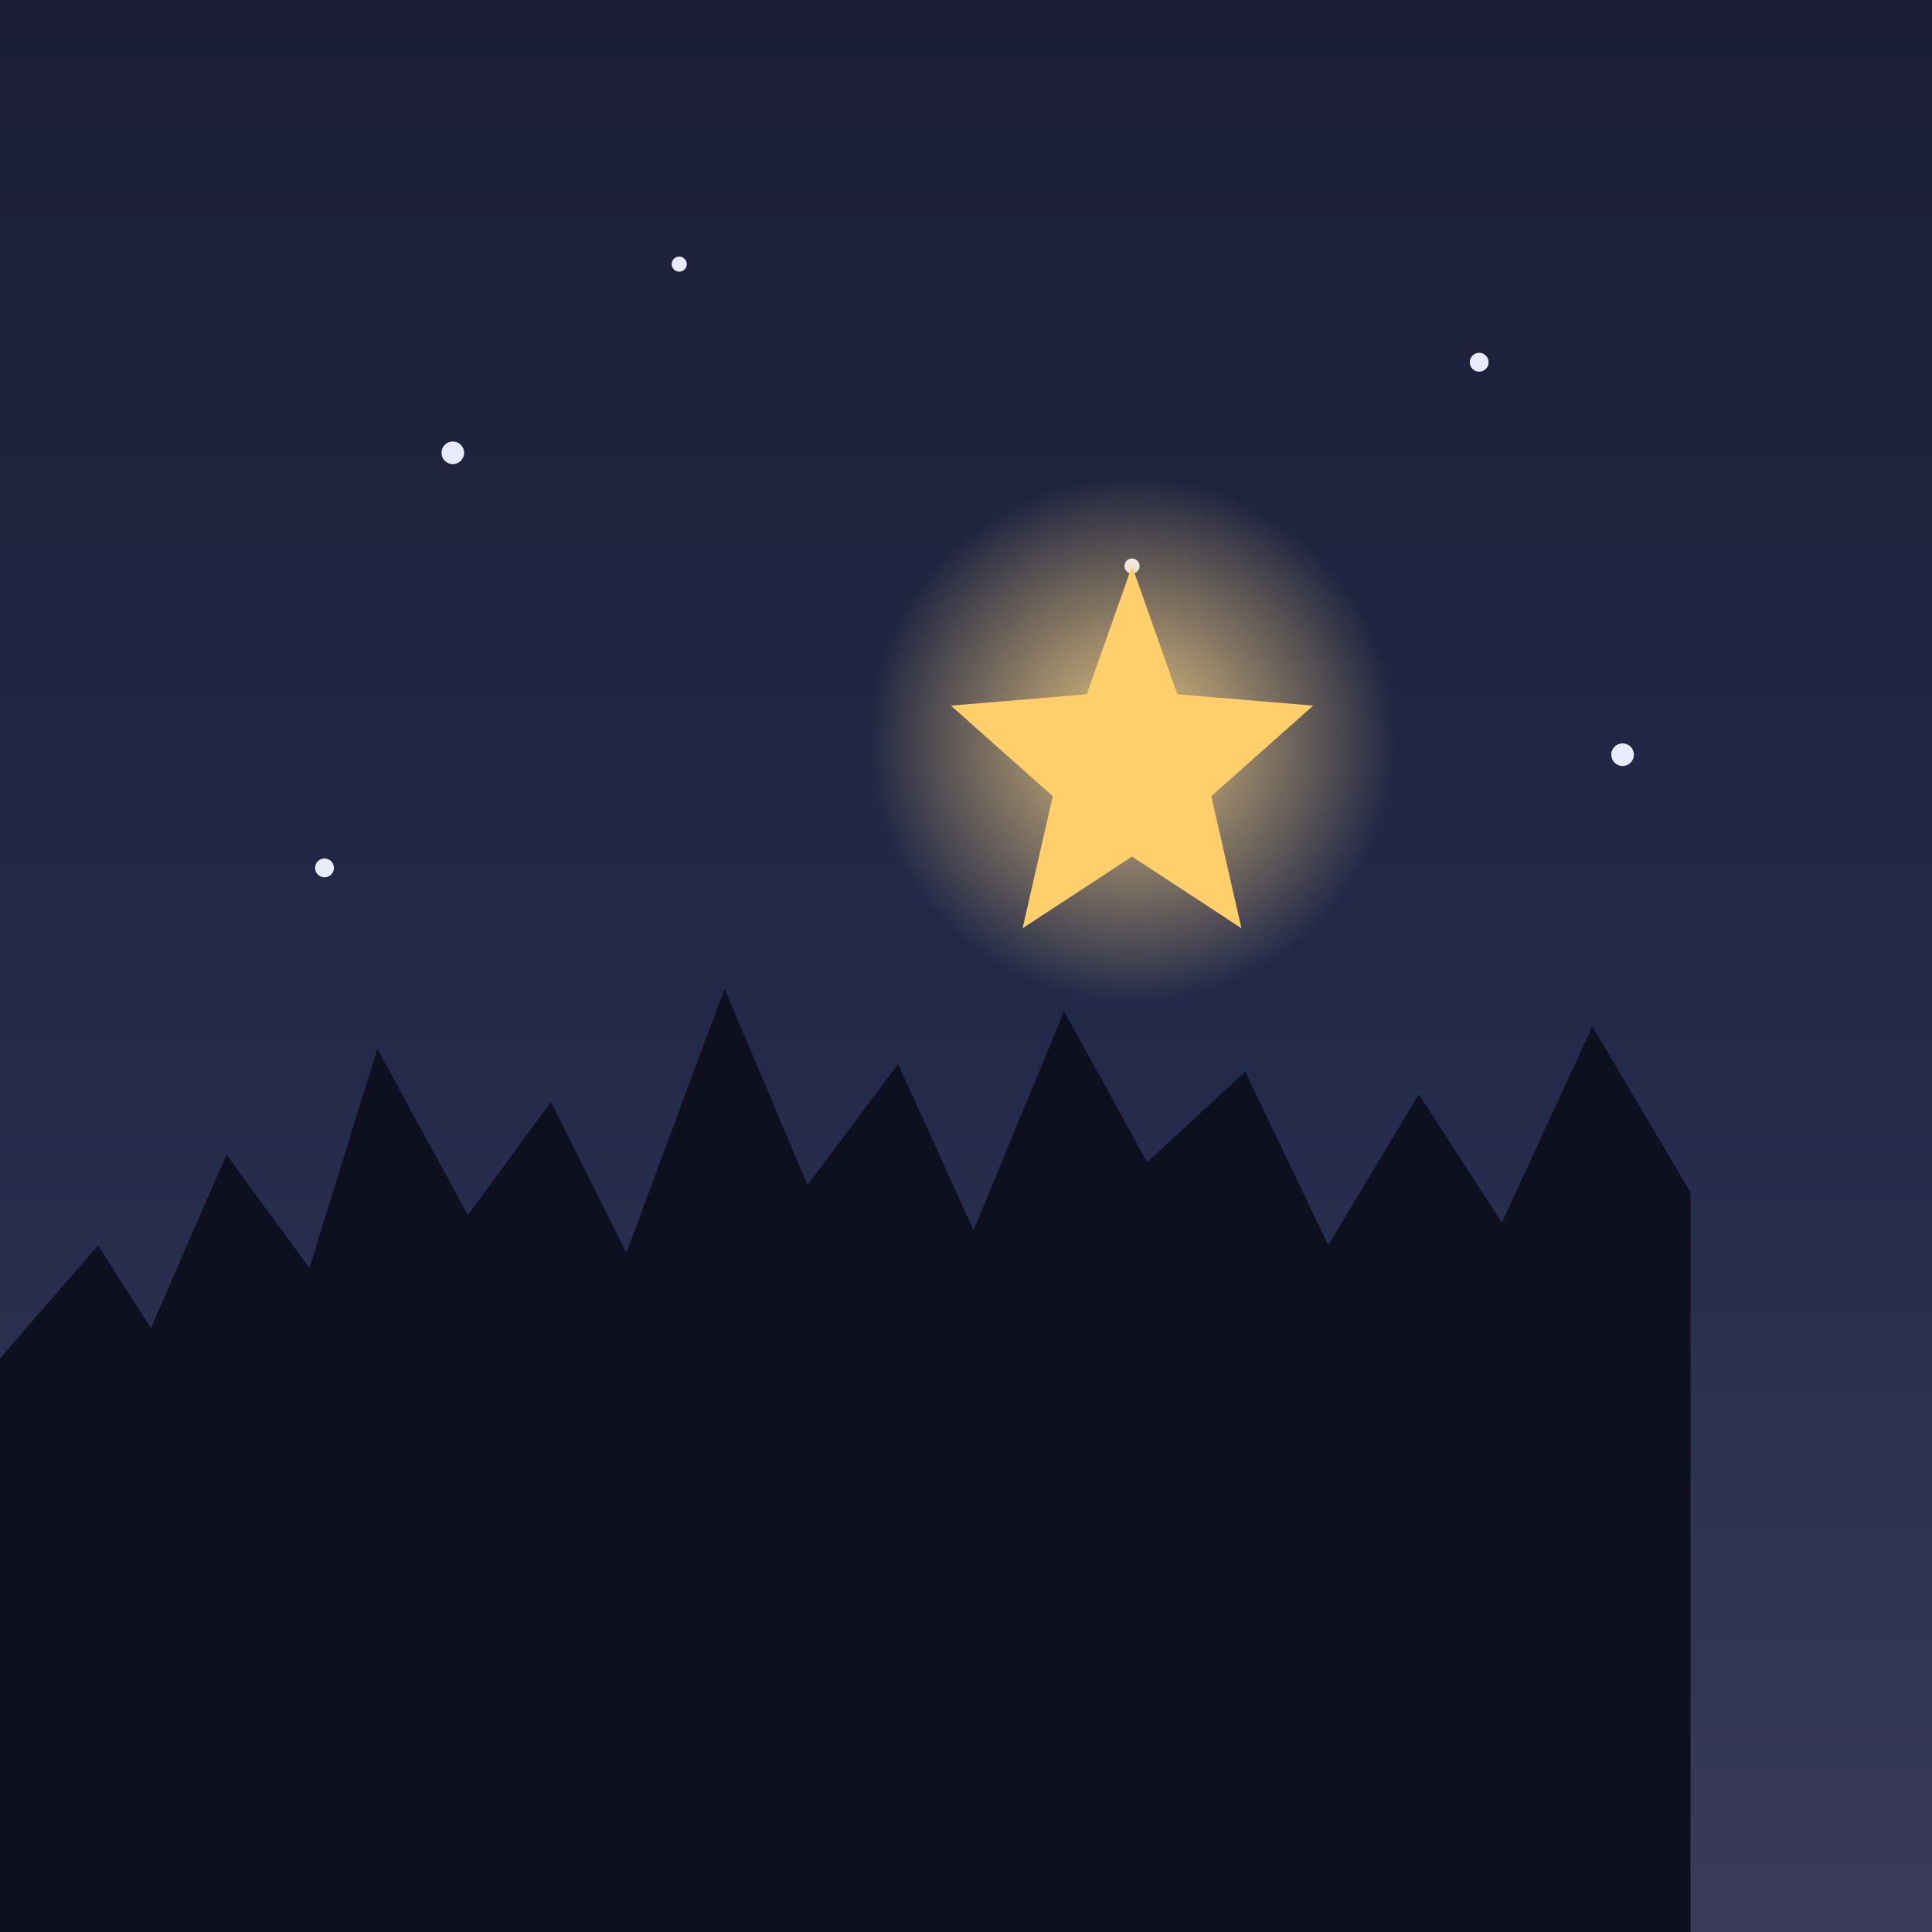
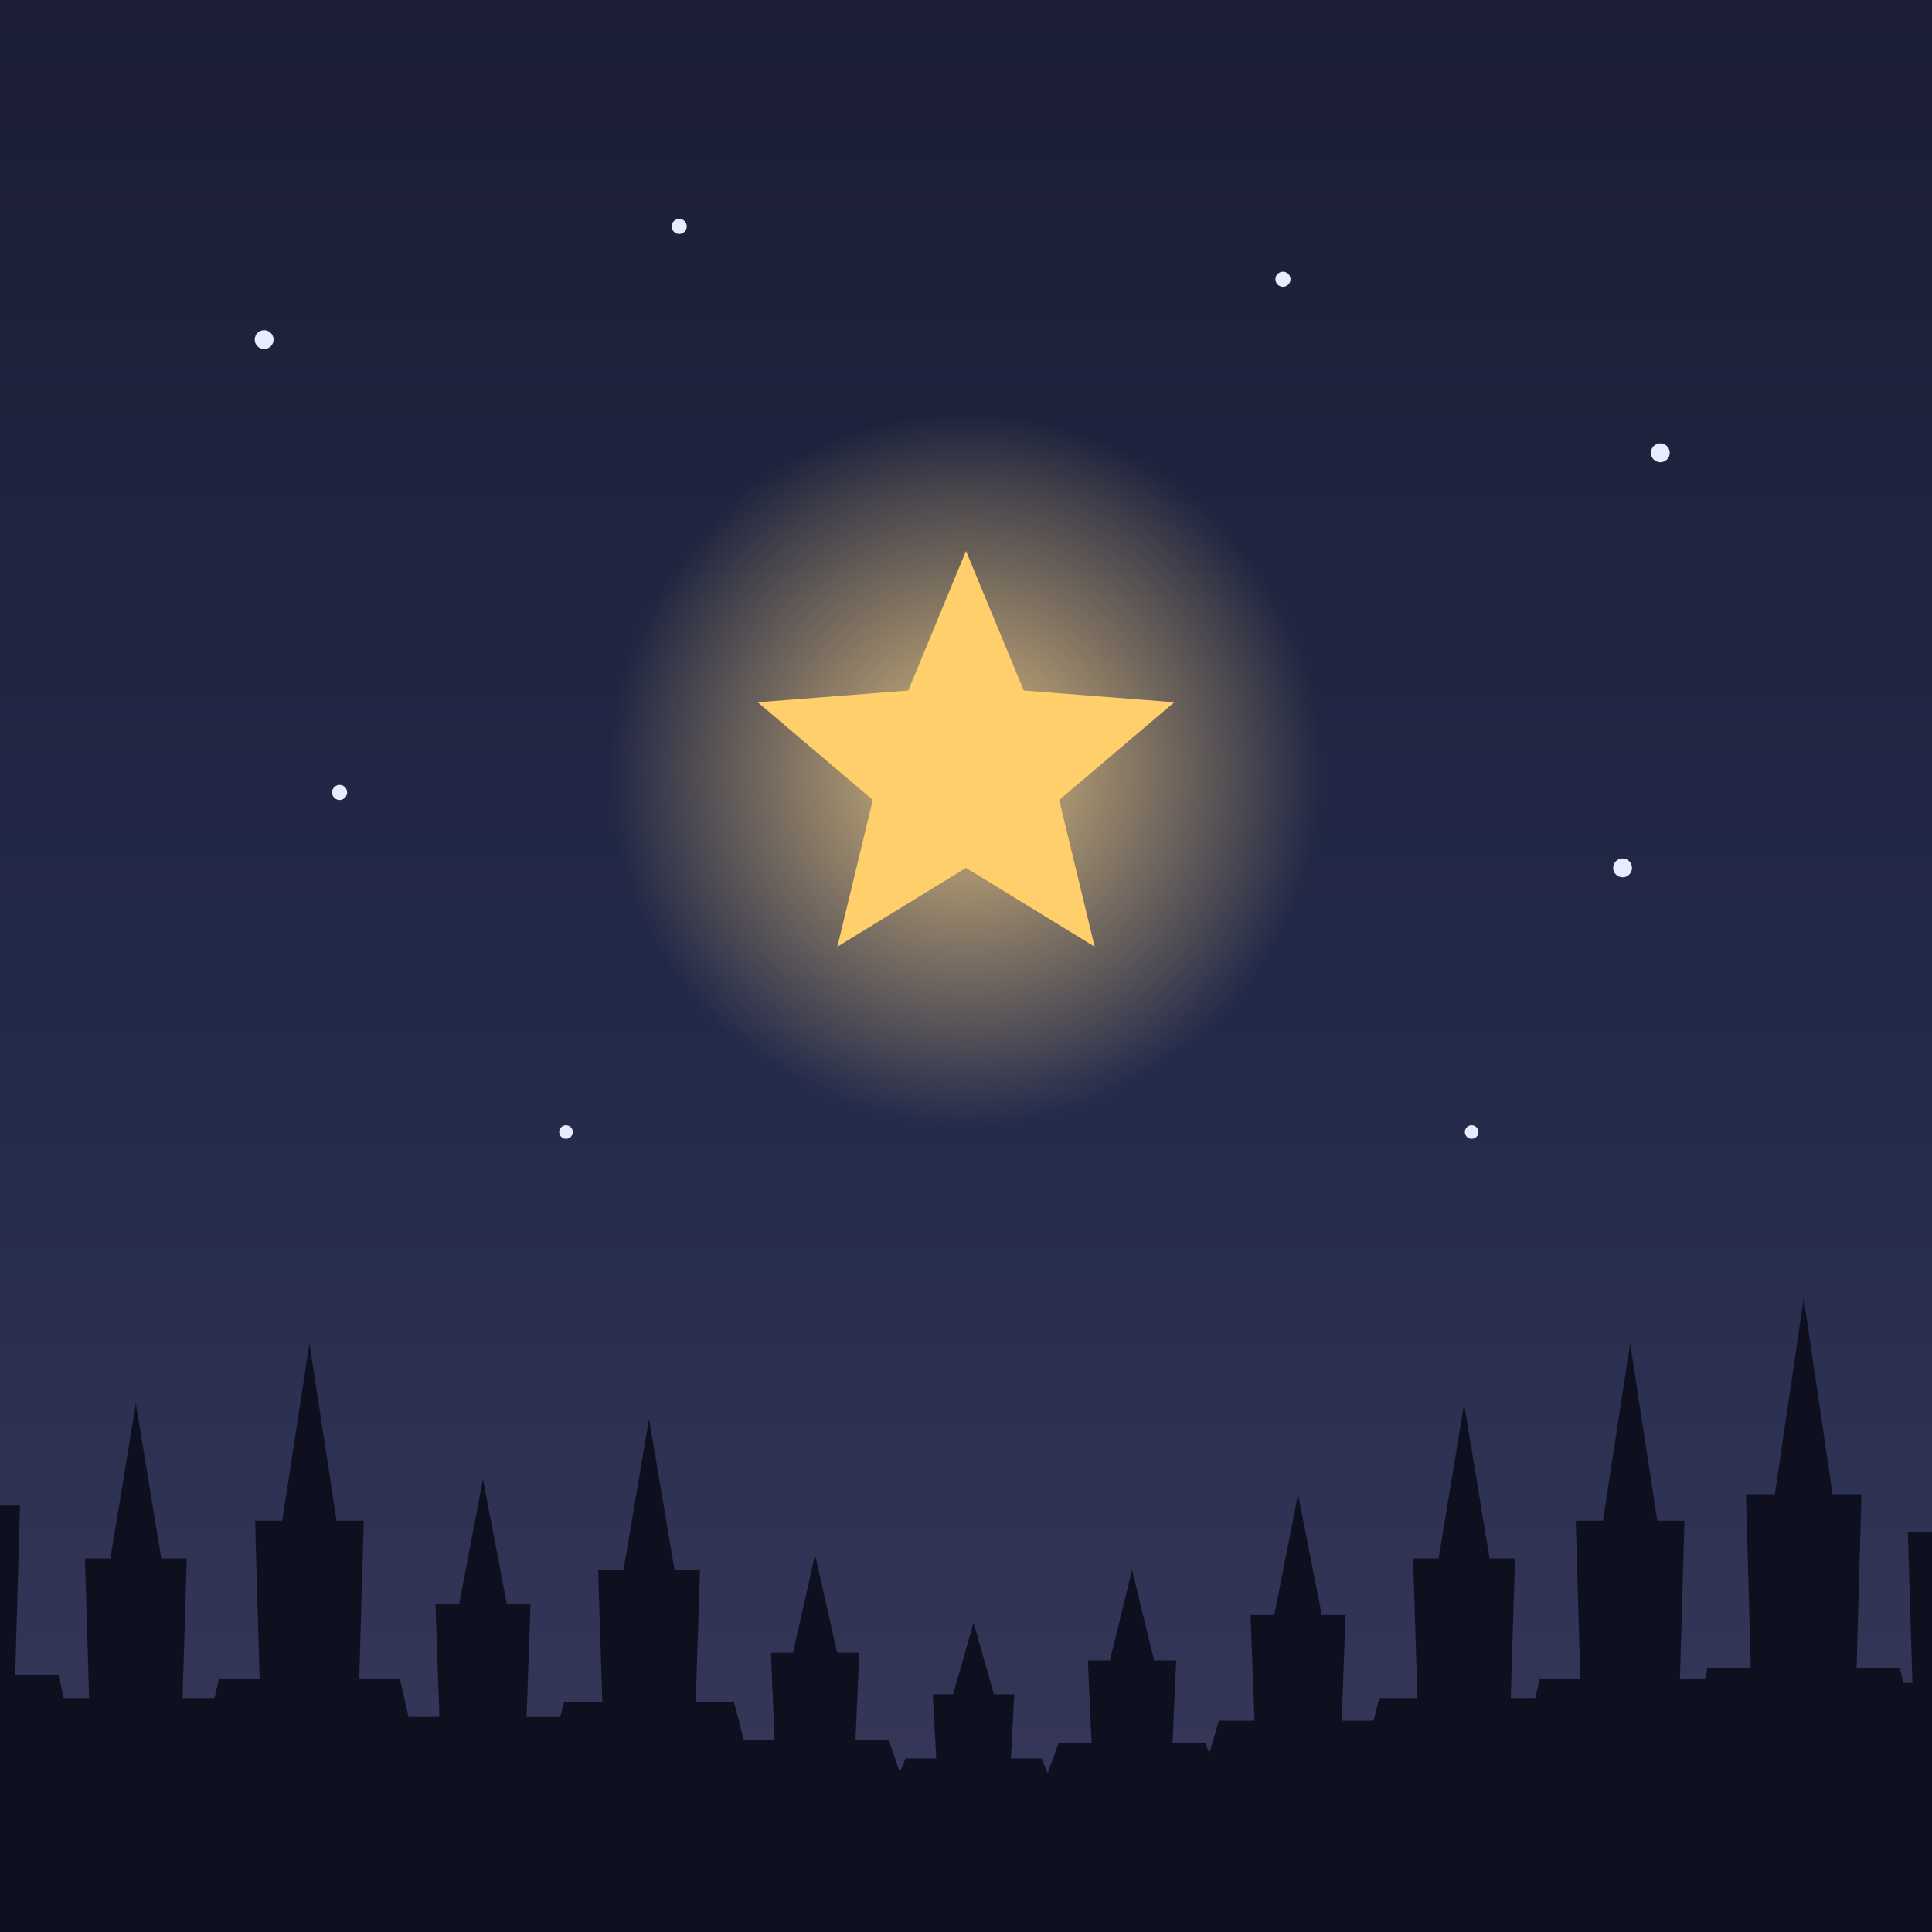
<svg xmlns="http://www.w3.org/2000/svg" viewBox="0 0 512 512">
  <defs>
    <linearGradient id="sky" x1="0" y1="0" x2="0" y2="1">
      <stop offset="0" stop-color="#1b1e34" />
      <stop offset="0.55" stop-color="#232a4a" />
      <stop offset="1" stop-color="#3a3a5c" />
    </linearGradient>
    <radialGradient id="glow" cx="0.5" cy="0.5" r="0.5">
-       <stop offset="0" stop-color="#ffd88a" stop-opacity="0.9" />
+       <stop offset="0" stop-color="#ffd88a" stop-opacity="0.85" />
      <stop offset="1" stop-color="#ffd88a" stop-opacity="0" />
    </radialGradient>
  </defs>
  <rect width="512" height="512" fill="url(#sky)" />
  <g fill="#e9ecff">
-     <circle cx="120" cy="120" r="3" />
-     <circle cx="392" cy="96" r="2.5" />
-     <circle cx="430" cy="200" r="3" />
-     <circle cx="86" cy="230" r="2.5" />
-     <circle cx="300" cy="150" r="2" />
-     <circle cx="180" cy="70" r="2" />
+     <circle cx="70" cy="90" r="2.5" />
+     <circle cx="180" cy="60" r="2" />
+     <circle cx="340" cy="74" r="2" />
+     <circle cx="440" cy="120" r="2.5" />
+     <circle cx="90" cy="210" r="2" />
+     <circle cx="430" cy="230" r="2.5" />
+     <circle cx="150" cy="300" r="1.8" />
+     <circle cx="390" cy="300" r="1.8" />
  </g>
-   <circle cx="300" cy="196" r="70" fill="url(#glow)" />
-   <path fill="#ffcf6b" d="M300 150l12 34 36 3-27 24 8 35-29-19-29 19 8-35-27-24 36-3z" />
-   <path fill="#0e1020" d="M0 512V360l26-30 14 22 20-46 22 30 18-58 24 44 22-30 20 40 26-70 22 52 24-32 20 44 24-58 22 40 26-24 22 46 24-40 22 34 24-52 26 44V512z" />
+   <circle cx="256" cy="204" r="95" fill="url(#glow)" />
+   <path fill="#ffcf6b" d="M256 146 L271.3 183 L311.2 186.1 L280.7 212 L290.1 250.9 L256 230 L221.9 250.9 L231.3 212 L200.8 186.1 L240.7 183 Z" />
+   <path fill="#0e1020" d="M-20 512 L-20 480 L-44 480 L-35.5 444 L-24.025 444 L-25.3 399 L-17.65 399 L-10 350 L-2.35 399 L5.3 399 L4.025 444 L15.5 444 L24 480 L6 480 L13.5 450 L23.625 450 L22.5 413 L29.25 413 L36 372 L42.75 413 L49.5 413 L48.375 450 L58.5 450 L66 480 L50 480 L58 445 L68.8 445 L67.6 403 L74.8 403 L82 356 L89.2 403 L96.4 403 L95.2 445 L106 445 L114 480 L100 480 L107 455 L116.45 455 L115.4 425 L121.7 425 L128 392 L134.3 425 L140.6 425 L139.55 455 L149 455 L156 480 L142 480 L149.5 451 L159.625 451 L158.5 416 L165.25 416 L172 376 L178.75 416 L185.5 416 L184.375 451 L194.5 451 L202 480 L190 480 L196.5 461 L205.275 461 L204.3 438 L210.15 438 L216 412 L221.85 438 L227.7 438 L226.725 461 L235.5 461 L242 480 L234 480 L240 466 L248.1 466 L247.2 449 L252.6 449 L258 430 L263.4 449 L268.8 449 L267.9 466 L276 466 L282 480 L274 480 L280.5 462 L289.275 462 L288.3 440 L294.15 440 L300 416 L305.85 440 L311.7 440 L310.725 462 L319.5 462 L326 480 L316 480 L323 456 L332.45 456 L331.4 428 L337.7 428 L344 396 L350.3 428 L356.6 428 L355.55 456 L365 456 L372 480 L358 480 L365.5 450 L375.625 450 L374.5 413 L381.25 413 L388 372 L394.75 413 L401.5 413 L400.375 450 L410.5 450 L418 480 L400 480 L408 445 L418.8 445 L417.6 403 L424.8 403 L432 356 L439.2 403 L446.4 403 L445.2 445 L456 445 L464 480 L444 480 L452.5 442 L463.975 442 L462.7 396 L470.35 396 L478 344 L485.65 396 L493.3 396 L492.025 442 L503.5 442 L512 480 L488 480 L496 446 L506.8 446 L505.6 406 L512.8 406 L520 360 L527.2 406 L534.4 406 L533.2 446 L544 446 L552 480 L532 480 L532 512 Z" />
</svg>
